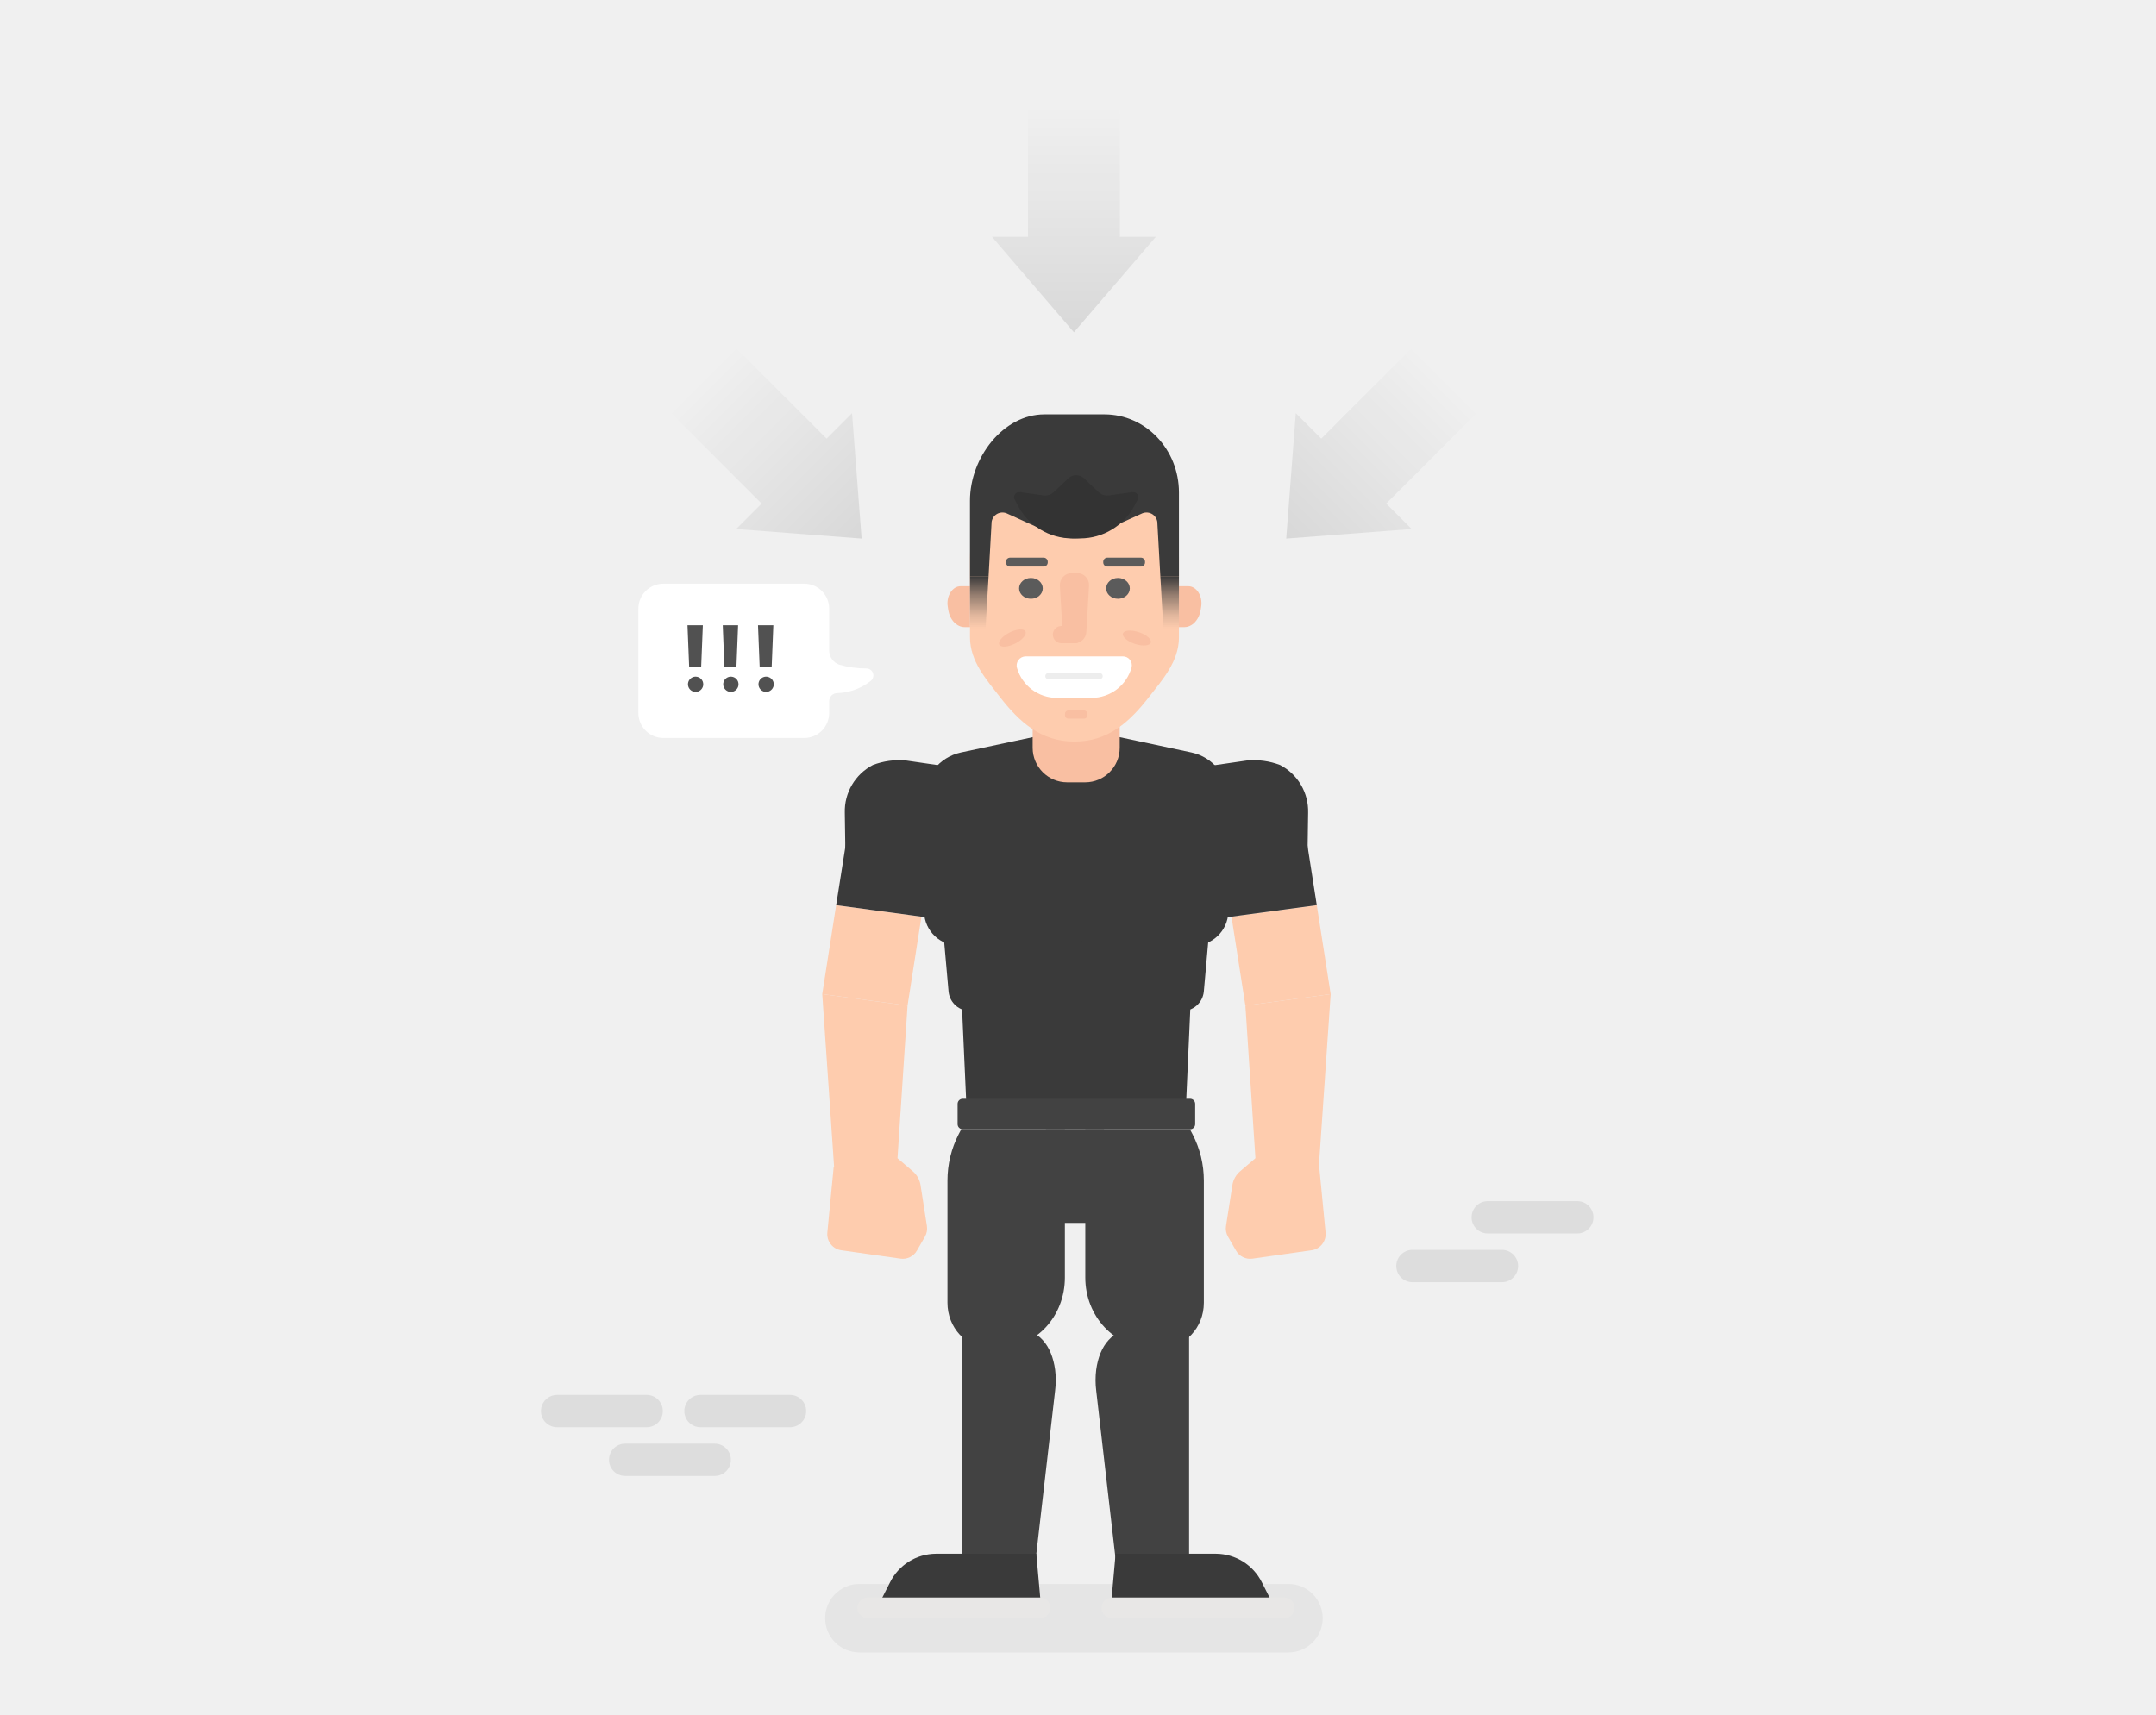
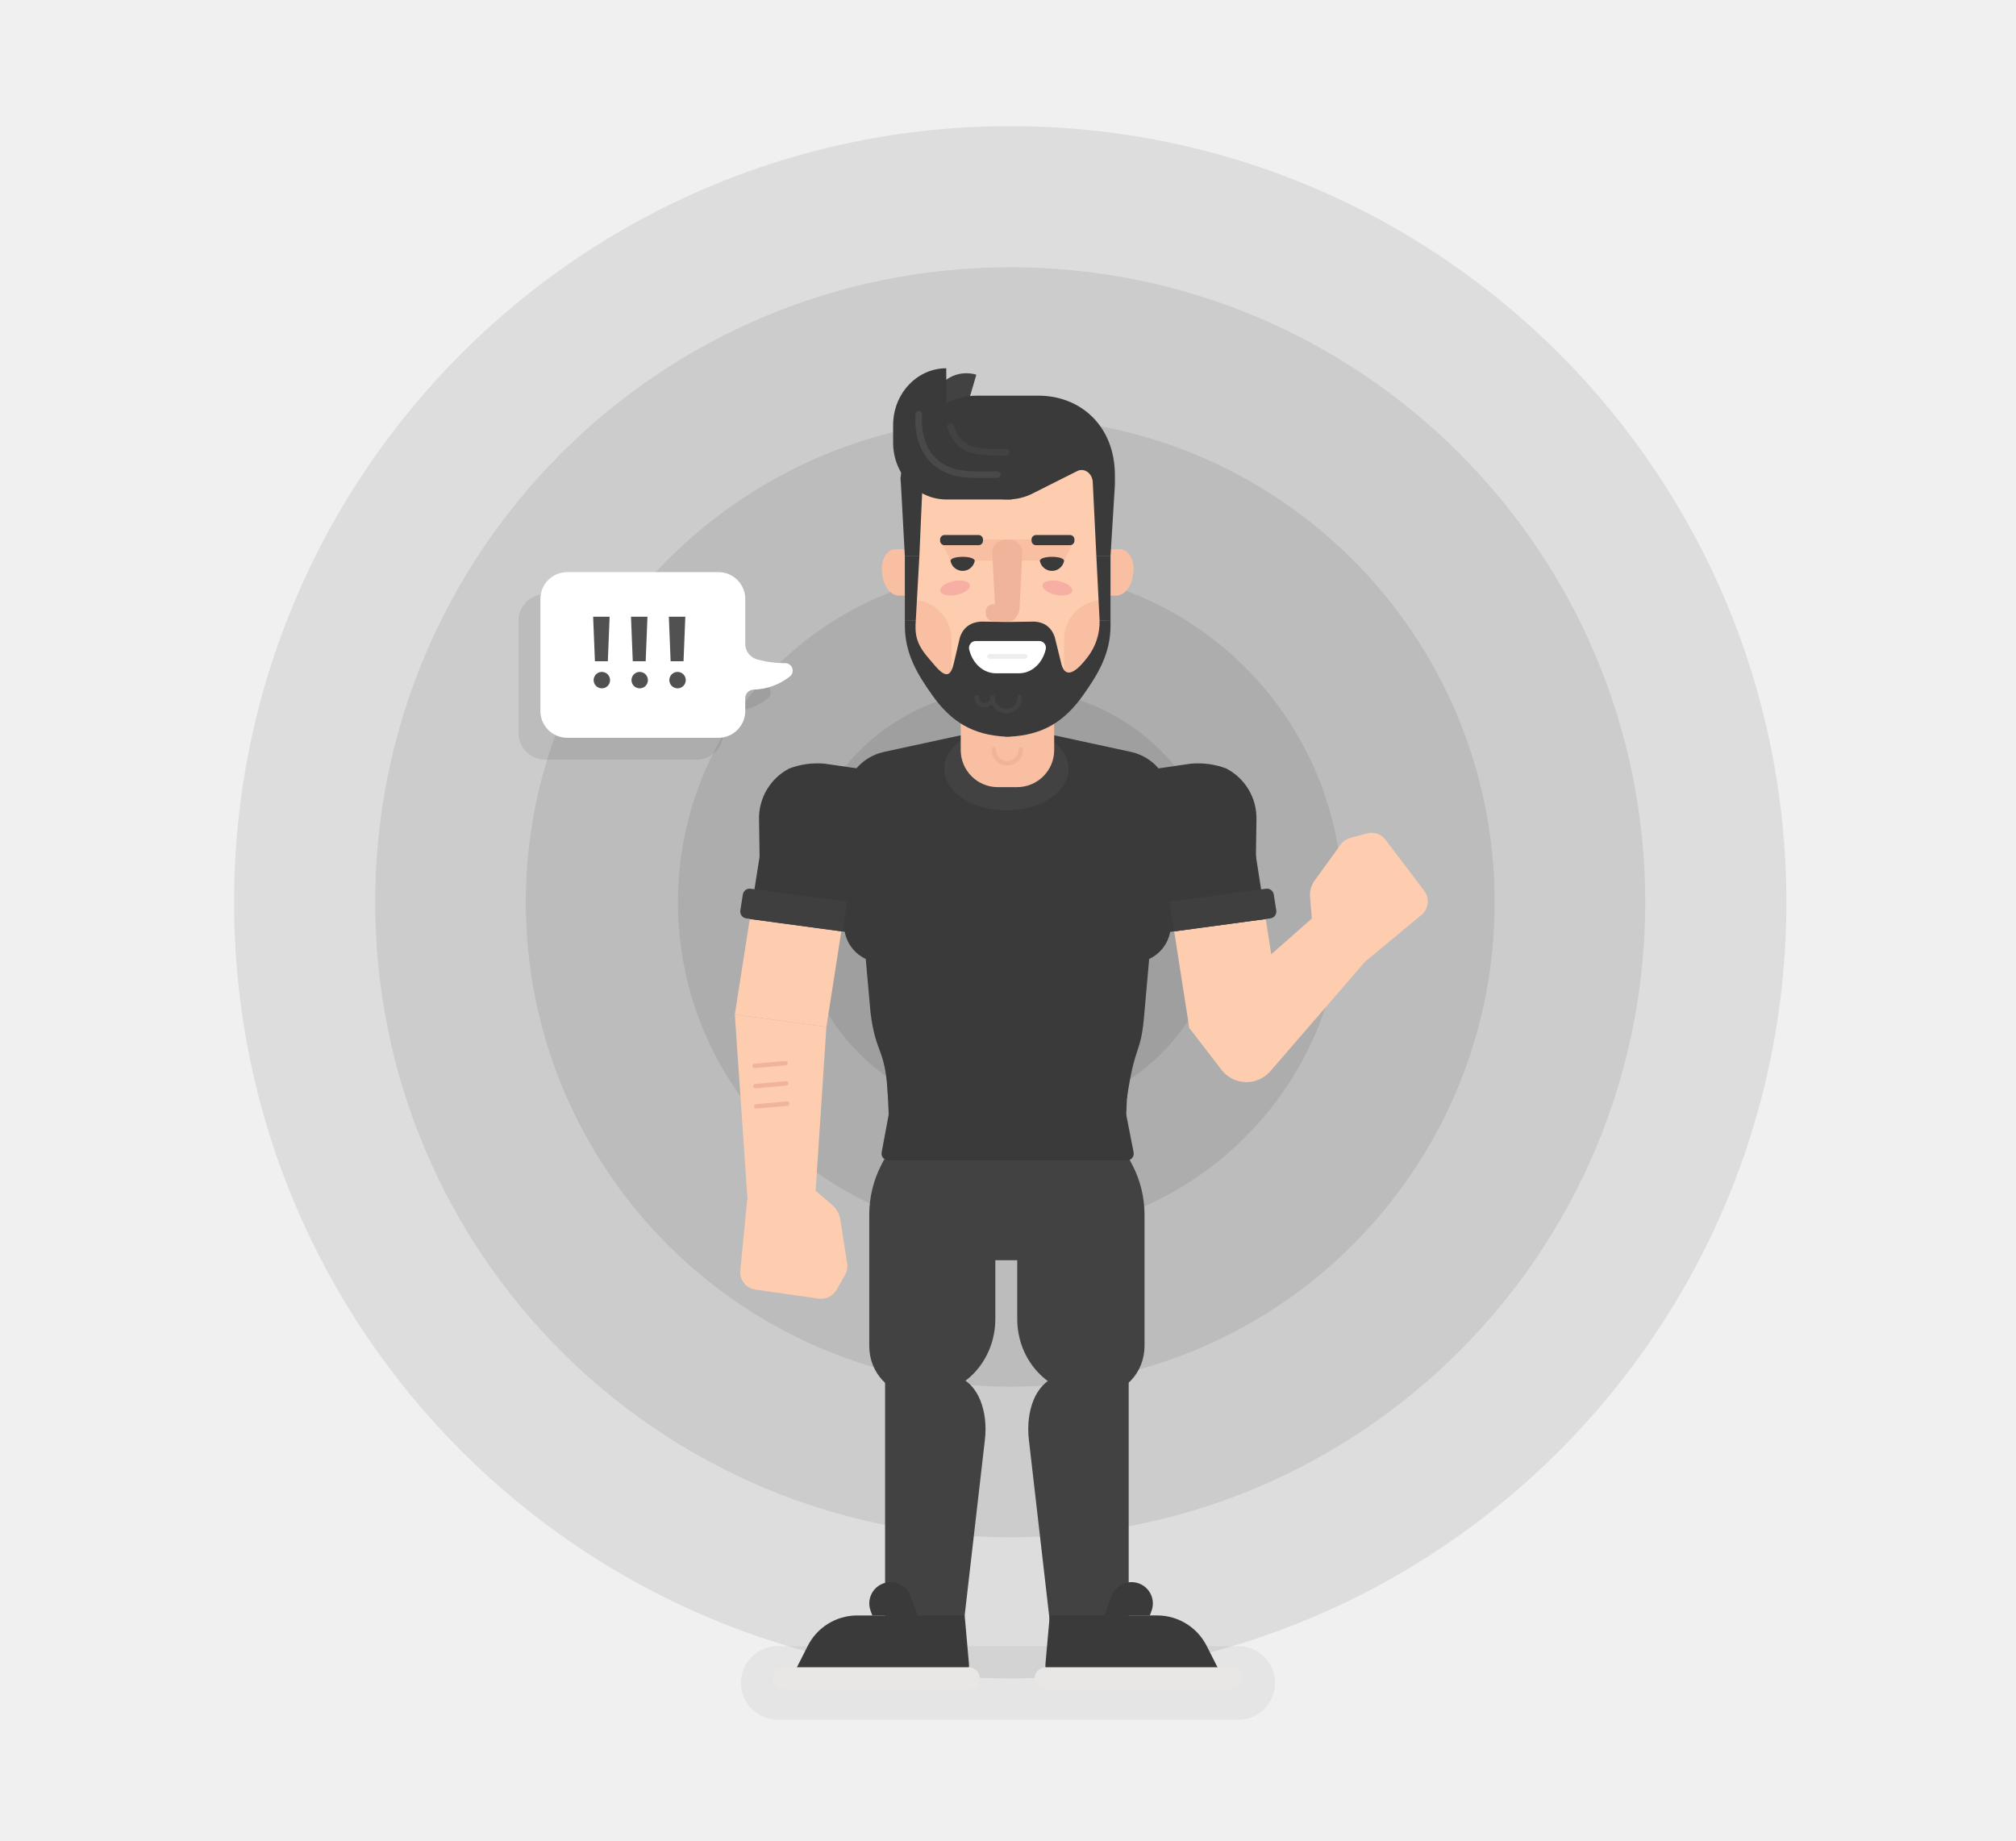
- <svg xmlns="http://www.w3.org/2000/svg" xmlns:xlink="http://www.w3.org/1999/xlink" id="6e2b79d5-ca36-4779-aac4-baaa94613b36" data-name="Layer 1" viewBox="0 0 528.148 420">
-   <defs>
-     <linearGradient id="d14c6c6c-847f-4f9a-9b35-1cbc8c547cf9" x1="263.074" y1="25.684" x2="263.074" y2="81.416" gradientUnits="userSpaceOnUse">
-       <stop offset="0" stop-opacity="0" />
-       <stop offset="1" />
-     </linearGradient>
-     <linearGradient id="0e6735e2-292b-4cdb-83f1-95748b47ad91" x1="-188.833" y1="-68.74" x2="-188.833" y2="-13.008" gradientTransform="translate(353.7933 7.63424) rotate(-45)" xlink:href="#d14c6c6c-847f-4f9a-9b35-1cbc8c547cf9" />
-     <linearGradient id="4929b9df-681f-4258-8618-95201ecfcc51" x1="-72.827" y1="47.266" x2="-72.827" y2="102.997" gradientTransform="matrix(-0.70711, -0.70711, -0.70711, 0.70711, 336.4113, 7.63424)" xlink:href="#d14c6c6c-847f-4f9a-9b35-1cbc8c547cf9" />
-     <linearGradient id="6e9e9998-f86a-4667-bb20-f3b388cfe112" x1="286.524" y1="153.995" x2="286.524" y2="141.157" gradientUnits="userSpaceOnUse">
-       <stop offset="0" stop-color="#3a3a3a" stop-opacity="0" />
-       <stop offset="0.247" stop-color="#3a3a3a" stop-opacity="0.143" />
-       <stop offset="0.636" stop-color="#3a3a3a" stop-opacity="0.534" />
-       <stop offset="1" stop-color="#3a3a3a" />
-     </linearGradient>
-     <linearGradient id="a33157cd-9329-44d8-b602-01e9f91ddf42" x1="239.889" y1="153.995" x2="239.889" y2="141.157" xlink:href="#6e9e9998-f86a-4667-bb20-f3b388cfe112" />
-   </defs>
-   <rect id="ce904a7c-11b1-4717-9096-bcc2326ba278" data-name="&lt;Rectangle&gt;" x="202.138" y="388.091" width="121.871" height="16.775" rx="8.387" ry="8.387" opacity="0.05" />
+ <svg xmlns="http://www.w3.org/2000/svg" id="Layer_1" data-name="Layer 1" viewBox="0 0 460 420">
+   <circle cx="230.508" cy="205.878" r="75.809" style="opacity: 0.08" />
+   <circle cx="230.508" cy="205.878" r="177.094" style="opacity: 0.08" />
+   <circle cx="230.508" cy="205.878" r="144.894" style="opacity: 0.08" />
+   <circle cx="230.508" cy="205.878" r="110.531" style="opacity: 0.08" />
+   <circle cx="230.508" cy="205.878" r="48.765" style="opacity: 0.08" />
+   <rect id="_Rectangle_" data-name="&lt;Rectangle&gt;" x="169.064" y="375.623" width="121.871" height="16.775" rx="8.387" ry="8.387" style="opacity: 0.05" />
+   <path d="M165.047,151.866V141.663a6.121,6.121,0,0,0-6.121-6.121H124.426a6.121,6.121,0,0,0-6.121,6.121v25.563a6.121,6.121,0,0,0,6.121,6.121h34.499a6.121,6.121,0,0,0,6.121-6.121V164.31a1.974,1.974,0,0,1,1.949-1.955A13.972,13.972,0,0,0,175.2,159.38a1.707,1.707,0,0,0-.977-3.065,24.213,24.213,0,0,1-6.685-.918A3.697,3.697,0,0,1,165.047,151.866Z" style="opacity: 0.08" />
+   <path d="M170.047,146.866V136.663a6.121,6.121,0,0,0-6.121-6.121H129.426a6.121,6.121,0,0,0-6.121,6.121v25.563a6.121,6.121,0,0,0,6.121,6.121h34.499a6.121,6.121,0,0,0,6.121-6.121V159.31a1.974,1.974,0,0,1,1.949-1.955A13.972,13.972,0,0,0,180.2,154.38a1.707,1.707,0,0,0-.977-3.065,24.213,24.213,0,0,1-6.685-.918A3.697,3.697,0,0,1,170.047,146.866Z" style="fill: #fff" />
  <g>
-     <polygon id="a32e2060-4154-4fe4-9fb6-0a7b17a63b48" data-name="&lt;Path&gt;" points="274.327 58.026 274.327 25.684 251.822 25.684 251.822 58.026 243.006 58.026 263.074 81.416 283.143 58.026 274.327 58.026" opacity="0.1" fill="url(#d14c6c6c-847f-4f9a-9b35-1cbc8c547cf9)" />
-     <polygon id="4c60d7ee-23aa-4541-a932-30a295958cb2" data-name="&lt;Path&gt;" points="202.487 107.465 179.618 84.596 163.705 100.509 186.574 123.378 180.34 129.612 211.07 131.961 208.721 101.232 202.487 107.465" opacity="0.1" fill="url(#0e6735e2-292b-4cdb-83f1-95748b47ad91)" />
-     <polygon id="27f0f707-321b-4a45-beed-8124591bd81b" data-name="&lt;Path&gt;" points="323.661 107.465 346.53 84.596 362.443 100.509 339.574 123.378 345.808 129.612 315.078 131.961 317.427 101.232 323.661 107.465" opacity="0.1" fill="url(#4929b9df-681f-4258-8618-95201ecfcc51)" />
+     <path d="M135.745,150.885l-.406-10.161h3.759l-.406,10.161Zm3.455,4.329a1.873,1.873,0,1,1-.548-1.351A1.838,1.838,0,0,1,139.199,155.213Z" style="fill: #515151" />
+     <path d="M144.382,150.885l-.406-10.161h3.759l-.406,10.161Zm3.455,4.329a1.873,1.873,0,1,1-.548-1.351A1.838,1.838,0,0,1,147.836,155.213Z" style="fill: #515151" />
+     <path d="M153.018,150.885l-.406-10.161h3.759l-.406,10.161Zm3.455,4.329a1.873,1.873,0,1,1-.548-1.351A1.838,1.838,0,0,1,156.472,155.213Z" style="fill: #515151" />
  </g>
  <g>
-     <path d="M289.431,247.687H237.828a5.259,5.259,0,0,1-5.463-4.75l-2.105-23.756h66.741l-2.105,23.756A5.259,5.259,0,0,1,289.431,247.687Z" fill="#3a3a3a" />
-     <polygon points="290.511 271.18 236.748 271.18 234.48 220.634 292.779 220.634 290.511 271.18" fill="#3a3a3a" />
-     <path d="M273.998,180.555l-10.368,1.01-10.368-1.01-17.901,3.818a11.432,11.432,0,0,0-8.999,11.212v27.876a8.473,8.473,0,0,0,8.711,8.213H259.055a4.674,4.674,0,0,0,3.57-1.616,1.338,1.338,0,0,1,2.01,0,4.674,4.674,0,0,0,3.57,1.616h23.983a8.473,8.473,0,0,0,8.711-8.213V195.585a11.432,11.432,0,0,0-8.999-11.212Z" fill="#3a3a3a" />
-     <path d="M252.965,175.079h21.329a0,0,0,0,1,0,0v8.134a8.467,8.467,0,0,1-8.467,8.467h-4.395a8.467,8.467,0,0,1-8.467-8.467V175.079A0,0,0,0,1,252.965,175.079Z" fill="#f9bfa2" />
-     <path id="704c5827-752f-4583-895c-b9ccac2eb0ba" data-name="&lt;Path&gt;" d="M263.255,181.696h-.091c-8.208,0-13.511-4.87-18.186-10.885-3.362-4.326-7.364-8.761-7.364-14.664V136.858a25.55,25.55,0,0,1,25.55-25.55h.091a25.55,25.55,0,0,1,25.55,25.55v19.289c0,5.903-4.002,10.338-7.364,14.664C276.766,176.826,271.463,181.696,263.255,181.696Z" fill="#feccae" />
-     <ellipse id="b83aa0ff-a437-4d2f-8f73-9f39dacfc710" data-name="&lt;Path&gt;" cx="273.871" cy="144.162" rx="2.897" ry="2.552" fill="#5b5b5b" />
-     <ellipse id="917ac164-da6f-44d2-b446-151adf71bf63" data-name="&lt;Path&gt;" cx="252.542" cy="144.162" rx="2.897" ry="2.552" fill="#5b5b5b" />
-     <ellipse id="50a3e17a-e3e7-4db6-b52d-e7bd4ef9d375" data-name="&lt;Path&gt;" cx="278.497" cy="156.327" rx="1.516" ry="3.59" transform="translate(42.91407 371.9635) rotate(-71.77545)" fill="#f9bfa2" />
-     <ellipse id="bdd35809-4a5e-4043-9c38-25d4295bb13d" data-name="&lt;Path&gt;" cx="247.997" cy="156.327" rx="3.59" ry="1.516" transform="translate(-43.83385 128.483) rotate(-26.77545)" fill="#f9bfa2" />
-     <path id="90b06c1e-a1f8-46ce-b304-8165d931453e" data-name="&lt;Path&gt;" d="M267.396,170.992h-8.503a10.173,10.173,0,0,1-9.75-7.274,2.23,2.23,0,0,1,2.111-2.895h23.791a2.188,2.188,0,0,1,2.157,2.703A10.173,10.173,0,0,1,267.396,170.992Z" fill="#fff" />
-     <path id="bf58efd6-a55f-438f-85d1-151acc37e3df" data-name="&lt;Path&gt;" d="M269.389,166.409H256.801a.748.748,0,1,1,0-1.497H269.389a.748.748,0,1,1,0,1.497Z" fill="#ededed" />
-     <path d="M263.207,157.606h0a2.915,2.915,0,0,1-2.91-2.745l-.661-11.359a2.915,2.915,0,0,1,2.91-3.084h1.322a2.915,2.915,0,0,1,2.91,3.084l-.661,11.359A2.915,2.915,0,0,1,263.207,157.606Z" fill="#f9bfa2" />
-     <rect x="257.909" y="153.368" width="7.452" height="4.238" rx="2.119" ry="2.119" fill="#f9bfa2" />
-     <path d="M291.083,143.629H288.799v10.023h1.303c1.96,0,3.647-1.783,4.031-4.26l.121-.782C294.653,146.033,293.123,143.629,291.083,143.629Z" fill="#f9bfa2" />
-     <path d="M235.33,143.629h2.284v10.023H236.312c-1.96,0-3.647-1.783-4.031-4.26l-.121-.782C231.761,146.033,233.291,143.629,235.33,143.629Z" fill="#f9bfa2" />
-     <rect x="270.256" y="136.63" width="10.24" height="2.188" rx="1.01" ry="1.01" fill="#5b5b5b" />
-     <rect x="246.422" y="136.63" width="10.24" height="2.188" rx="1.01" ry="1.01" fill="#5b5b5b" />
-     <rect x="260.896" y="174.079" width="5.468" height="2" rx="0.796" ry="0.796" fill="#f9bfa2" />
+     <path d="M257.139,250.613H202.614c-.534-11.901-2.764-9.535-4.003-19.75l-2.105-23.756h66.741l-2.105,23.756C260.357,241.049,259.026,237.525,257.139,250.613Z" style="fill: #3a3a3a" />
+     <polygon points="256.758 259.107 202.995 259.107 200.727 208.56 259.026 208.56 256.758 259.107" style="fill: #3a3a3a" />
+     <path d="M240.245,167.711l-10.368,1.026-10.368-1.026-17.901,3.876a11.567,11.567,0,0,0-8.999,11.381v28.297a8.53,8.53,0,0,0,8.711,8.337h23.983a4.645,4.645,0,0,0,3.57-1.64,1.325,1.325,0,0,1,2.01,0,4.645,4.645,0,0,0,3.57,1.64h23.983a8.53,8.53,0,0,0,8.711-8.337V182.968a11.567,11.567,0,0,0-8.999-11.381Z" style="fill: #3a3a3a" />
+     <ellipse cx="229.636" cy="175.396" rx="14.183" ry="9.517" style="fill: #424242" />
+     <path d="M219.212,163.005h21.329a0,0,0,0,1,0,0V171.14a8.467,8.467,0,0,1-8.467,8.467h-4.395a8.467,8.467,0,0,1-8.467-8.467v-8.134A0,0,0,0,1,219.212,163.005Z" style="fill: #f9bfa2" />
+     <polygon points="188.564 234.308 167.669 231.491 171.074 209.696 191.969 212.512 188.564 234.308" style="fill: #feccae" />
+     <polygon points="271.323 234.308 292.218 231.491 288.813 209.696 267.918 212.512 271.323 234.308" style="fill: #feccae" />
+     <polygon points="185.691 277.986 170.858 277.986 167.669 231.491 188.564 234.308 185.691 277.986" style="fill: #feccae" />
+     <path d="M186.831,296.308l-14.496-2.054a3.996,3.996,0,0,1-3.417-4.341l1.553-16.057,15.636-2.148,3.744,3.197a5.604,5.604,0,0,1,1.898,3.399l1.56,10.009a3.996,3.996,0,0,1-.484,2.607l-1.969,3.424A3.996,3.996,0,0,1,186.831,296.308Z" style="fill: #feccae" />
+     <path d="M304.043,205.407l10.528,10.449L289.855,244.43a7.197,7.197,0,0,1-11.149-.323l-7.47-9.721Z" style="fill: #feccae" />
+     <path d="M316.14,191.6l8.843,11.669a3.996,3.996,0,0,1-.633,5.488L311.937,219.06l-12.611-9.49-.405-4.906a5.604,5.604,0,0,1,1.047-3.749l5.943-8.203a3.996,3.996,0,0,1,2.18-1.51l3.809-1.043A3.996,3.996,0,0,1,316.14,191.6Z" style="fill: #feccae" />
+     <path d="M219.926,370.234H201.956v-56.902H214.47c6.317,0,9.45,4.353,10.248,10.223a20.648,20.648,0,0,1-.01,5.138Z" style="fill: #424242" />
+     <path d="M211.226,318.126h-2.705c-5.621,0-10.178-4.929-10.178-11.009V277.204a24.8,24.8,0,0,1,2.761-11.414l.615-1.184h25.388v36.341C227.108,310.435,219.997,318.126,211.226,318.126Z" style="fill: #424242" />
+     <path d="M239.566,370.234h17.971v-56.902h-12.514c-6.317,0-9.45,4.353-10.248,10.223a20.648,20.648,0,0,0,.01,5.138Z" style="fill: #424242" />
+     <path d="M248.143,318.126h2.731c5.675,0,10.276-4.929,10.276-11.009V277.204a24.609,24.609,0,0,0-2.788-11.414l-.621-1.184H232.108v36.341C232.108,310.435,239.287,318.126,248.143,318.126Z" style="fill: #424242" />
+     <path d="M180.523,383.024l36.288,1.381a4.378,4.378,0,0,0,4.273-4.836l-.975-10.962h-24.59a12.658,12.658,0,0,0-11.255,7.036Z" style="fill: #3a3a3a" />
+     <rect x="176.28" y="380.428" width="47.269" height="5.07" rx="2.535" ry="2.535" style="fill: #e8e7e6" />
+     <polygon points="266.872 212.653 288.813 209.696 284.773 183.875 262.832 186.833 266.872 212.653" style="fill: #3a3a3a" />
+     <path d="M267.918,212.512l21.956-2.96a1.571,1.571,0,0,0,1.342-1.802l-.575-3.655a1.571,1.571,0,0,0-1.762-1.313l-22.093,2.978Z" style="fill: #3f3f3f" />
+     <polygon points="194.57 212.863 171.074 209.696 175.153 183.881 198.649 187.048 194.57 212.863" style="fill: #3a3a3a" />
+     <path d="M173.337,196.863l24.038,3.24,3.24-24.038-12.493-1.819a18.203,18.203,0,0,0-8.049,1.113,12.786,12.786,0,0,0-6.878,11.719Z" style="fill: #3a3a3a" />
+     <path d="M286.55,196.863l-24.038,3.24-3.24-24.038,12.493-1.819a18.203,18.203,0,0,1,8.049,1.113,12.786,12.786,0,0,1,6.878,11.719Z" style="fill: #3a3a3a" />
+     <rect x="222.463" y="264.607" width="14.226" height="22.944" style="fill: #424242" />
+     <path d="M279.378,383.541l-36.55.863a4.378,4.378,0,0,1-4.273-4.836l.975-10.962h24.59a12.658,12.658,0,0,1,11.255,7.036Z" style="fill: #3a3a3a" />
+     <rect x="236.089" y="380.428" width="47.269" height="5.07" rx="2.535" ry="2.535" transform="translate(519.4473 765.9262) rotate(180)" style="fill: #e8e7e6" />
+     <path id="_Path_" data-name="&lt;Path&gt;" d="M229.972,167.711h-.087c-7.844,0-12.912-3.037-17.379-9.402-3.213-4.577-6.037-9.271-5.037-15.517l-1-20.41c-1-14.931,9.932-27.035,23.417-27.035h.087c13.485,0,24.417,12.104,23.417,27.035l-1,20.41c1,6.246-1.824,10.939-5.037,15.517C242.885,164.674,237.816,167.711,229.972,167.711Z" style="fill: #feccae" />
+     <path d="M242.799,158.153l7.977-6,1-15.233h0a8.977,8.977,0,0,0-8.977,8.977Z" style="fill: #f9bfa2" />
+     <path d="M217.096,158.122l-7.977-6-1-15.233h0a8.977,8.977,0,0,1,8.977,8.977Z" style="fill: #f9bfa2" />
+     <polygon points="242.799 127.906 216.88 127.906 214.509 123.094 245.161 123.094 242.799 127.906" style="fill: #f9bfa2" />
+     <path d="M250.898,141.529a13.212,13.212,0,0,1-2.873,8.592c-2.158,2.805-4.833,5.118-5.829,1.462l-1.521-6.19c-.802-2.364-2.568-3.701-5.496-3.548l-5.251.074-5.251-.074c-2.927-.153-4.836,1.184-5.637,3.548l-1.42,6.015c-1.11,4.93-3.568,1.272-5.788-1.287-2.868-3.307-3.094-5.524-2.873-8.592H206.469v1.293c0,6.336,2.908,11.096,6.191,15.74,4.384,6.2,9.342,9.134,16.827,9.527v.038c.151,0,.294-.015.443-.019.149.004.292.019.443.019v-.038c7.484-.392,12.443-3.327,16.827-9.527,3.283-4.643,6.191-9.404,6.191-15.74v-1.293Z" style="fill: #3a3a3a" />
+     <path id="_Path_2" data-name="&lt;Path&gt;" d="M214.543,134.811c.137.873,1.761,1.29,3.628.931s3.27-1.357,3.133-2.229-1.761-1.29-3.628-.931S214.406,133.938,214.543,134.811Z" style="fill: #f7afa4" />
+     <path id="_Path_3" data-name="&lt;Path&gt;" d="M244.644,134.811c-.137.873-1.761,1.29-3.628.931s-3.27-1.357-3.133-2.229,1.761-1.29,3.628-.931S244.78,133.938,244.644,134.811Z" style="fill: #f7afa4" />
+     <path id="_Path_4" data-name="&lt;Path&gt;" d="M232.51,153.628h-5.275c-2.86,0-5.276-2.222-6.049-5.267a1.589,1.589,0,0,1,1.31-2.096h14.76a1.541,1.541,0,0,1,1.338,1.958C237.858,151.339,235.413,153.628,232.51,153.628Z" style="fill: #fff" />
+     <path id="_Path_5" data-name="&lt;Path&gt;" d="M233.956,150.309h-8.233a.545.545,0,0,1,0-1.084h8.233a.545.545,0,0,1,0,1.084Z" style="fill: #ededed" />
+     <path d="M255.567,125.314h-2.183V135.92h1.245c1.873,0,3.486-1.887,3.852-4.508l.116-.827C258.978,127.858,257.516,125.314,255.567,125.314Z" style="fill: #f9bfa2" />
+     <path d="M204.286,125.314h2.183V135.92h-1.245c-1.873,0-3.486-1.887-3.852-4.508l-.116-.827C200.875,127.858,202.337,125.314,204.286,125.314Z" style="fill: #f9bfa2" />
+     <path d="M218.208,101.102a8.187,8.187,0,0,1-5.316-10.15h0a7.904,7.904,0,0,1,9.884-5.459Z" style="fill: #424242" />
    <g>
-       <path id="1c2c4049-d4c7-4436-acaf-1e51e85d61f5" data-name="&lt;Path&gt;" d="M270.568,101.522H255.846c-10.072,0-18.237,10.573-18.237,21.149v18.486h4.561l.716-12.809a2.677,2.677,0,0,1,3.72-2.567l10.622,4.823a14.408,14.408,0,0,0,11.958,0l10.622-4.823a2.677,2.677,0,0,1,3.72,2.567l.716,12.809h4.561V120.671C288.804,110.095,280.64,101.522,270.568,101.522Z" fill="#3a3a3a" />
-       <path d="M264.589,131.921H262.665a15.061,15.061,0,0,1-13.325-8.04l-.784-1.487a1.254,1.254,0,0,1,1.285-1.826l5.726.81a3.146,3.146,0,0,0,2.605-.832l3.553-3.369a2.764,2.764,0,0,1,3.803,0l3.553,3.369a3.146,3.146,0,0,0,2.605.832l5.726-.81a1.254,1.254,0,0,1,1.285,1.826l-.784,1.487A15.061,15.061,0,0,1,264.589,131.921Z" fill="#333" />
-       <polygon points="288.804 153.995 284.988 153.995 284.244 141.157 288.804 141.157 288.804 153.995" fill="url(#6e9e9998-f86a-4667-bb20-f3b388cfe112)" />
-       <polygon points="237.609 153.995 241.426 153.995 242.17 141.157 237.609 141.157 237.609 153.995" fill="url(#a33157cd-9329-44d8-b602-01e9f91ddf42)" />
+       <path id="_Path_6" data-name="&lt;Path&gt;" d="M236.961,90.283h-14.069c-9.625,0-17.428,9.072-17.428,20.262v-1.986l1,18.373h3.311l.732-16.728c0-2.128,1.875-3.561,3.555-2.716l10.151,5.103a12.562,12.562,0,0,0,11.428,0l10.151-5.103c1.68-.845,3.555.588,3.555,2.716l.818,16.728h3.225l1-16.256v-2.246C254.389,97.239,246.586,90.283,236.961,90.283Z" style="fill: #3a3a3a" />
+       <polygon points="253.389 141.574 250.898 141.529 250.164 126.931 253.389 126.931 253.389 141.574" style="fill: #3a3a3a" />
+       <polygon points="206.464 141.574 208.96 141.529 209.774 126.931 206.464 126.931 206.464 141.574" style="fill: #3a3a3a" />
    </g>
-     <polygon points="222.318 246.381 201.423 243.565 204.828 221.77 225.722 224.586 222.318 246.381" fill="#feccae" />
-     <polygon points="305.077 246.381 325.971 243.565 322.567 221.77 301.672 224.586 305.077 246.381" fill="#feccae" />
-     <polygon points="219.444 290.06 204.611 290.06 201.423 243.565 222.318 246.381 219.444 290.06" fill="#feccae" />
-     <path d="M220.585,308.381l-14.496-2.054a3.996,3.996,0,0,1-3.417-4.341l1.553-16.057,15.636-2.148,3.744,3.197a5.604,5.604,0,0,1,1.898,3.399l1.56,10.009a3.996,3.996,0,0,1-.484,2.607l-1.969,3.424A3.996,3.996,0,0,1,220.585,308.381Z" fill="#feccae" />
-     <polygon points="307.95 290.06 322.783 290.06 325.971 243.565 305.077 246.381 307.95 290.06" fill="#feccae" />
-     <path d="M306.809,308.381l14.496-2.054a3.996,3.996,0,0,0,3.417-4.341l-1.553-16.057-15.636-2.148-3.744,3.197a5.604,5.604,0,0,0-1.898,3.399l-1.56,10.009a3.996,3.996,0,0,0,.484,2.607l1.969,3.424A3.996,3.996,0,0,0,306.809,308.381Z" fill="#feccae" />
-     <path d="M253.68,382.307H235.709v-56.902h12.514c6.317,0,9.45,4.353,10.248,10.223a20.648,20.648,0,0,1-.01,5.138Z" fill="#424242" />
-     <path d="M244.979,330.2h-2.705c-5.621,0-10.178-4.929-10.178-11.009V289.278a24.8,24.8,0,0,1,2.761-11.414l.615-1.184h25.388v36.341C260.861,322.508,253.75,330.2,244.979,330.2Z" fill="#424242" />
-     <path d="M273.319,382.307h17.971v-56.902h-12.514c-6.317,0-9.45,4.353-10.248,10.223a20.648,20.648,0,0,0,.01,5.138Z" fill="#424242" />
-     <path d="M281.896,330.2H284.627c5.675,0,10.276-4.929,10.276-11.009V289.278a24.609,24.609,0,0,0-2.788-11.414l-.621-1.184H265.861v36.341C265.861,322.508,273.04,330.2,281.896,330.2Z" fill="#424242" />
-     <rect x="234.58" y="269.211" width="58.199" height="7.469" rx="1.25" ry="1.25" fill="#424242" />
-     <path d="M214.276,395.098l36.288,1.381a4.378,4.378,0,0,0,4.273-4.836l-.975-10.962h-24.59a12.658,12.658,0,0,0-11.255,7.036Z" fill="#3a3a3a" />
-     <rect x="210.034" y="391.409" width="47.269" height="5.07" rx="2.535" ry="2.535" fill="#e8e7e6" />
-     <polygon points="300.626 224.727 322.567 221.77 318.526 195.949 296.586 198.906 300.626 224.727" fill="#3a3a3a" />
-     <polygon points="228.324 224.937 204.828 221.77 208.907 195.954 232.403 199.121 228.324 224.937" fill="#3a3a3a" />
-     <path d="M207.09,208.937l24.038,3.24,3.24-24.038-12.493-1.819a18.203,18.203,0,0,0-8.049,1.113,12.786,12.786,0,0,0-6.878,11.719Z" fill="#3a3a3a" />
-     <path d="M320.304,208.937l-24.038,3.24-3.24-24.038,12.493-1.819A18.203,18.203,0,0,1,313.568,187.433a12.786,12.786,0,0,1,6.878,11.719Z" fill="#3a3a3a" />
-     <rect x="256.216" y="276.68" width="14.226" height="22.944" fill="#424242" />
-     <path d="M313.131,395.615l-36.55.863a4.378,4.378,0,0,1-4.273-4.836l.975-10.962h24.59a12.658,12.658,0,0,1,11.255,7.036Z" fill="#3a3a3a" />
-     <rect x="269.843" y="391.409" width="47.269" height="5.07" rx="2.535" ry="2.535" transform="translate(586.9543 787.887) rotate(180)" fill="#e8e7e6" />
+     <path d="M215.916,84.032l.022,12.582a5.748,5.748,0,0,0,1.667,4.05l13.28,13.301H215.916c-6.698,0-12.128-5.808-12.128-12.973v-3.988C203.788,89.84,209.218,84.032,215.916,84.032Z" style="fill: #3a3a3a" />
+     <path d="M229.846,141.759h0a2.962,2.962,0,0,1-2.781-2.973l-.632-12.3a3.013,3.013,0,0,1,2.781-3.34h1.263a3.013,3.013,0,0,1,2.781,3.34l-.632,12.3A2.962,2.962,0,0,1,229.846,141.759Z" style="fill: #efb49a" />
+     <rect x="224.915" y="137.849" width="7.122" height="3.91" rx="1.744" ry="1.744" style="fill: #efb49a" />
+     <rect x="235.374" y="122.083" width="9.786" height="2.315" rx="1.01" ry="1.01" style="fill: #3a3a3a" />
+     <rect x="214.509" y="122.083" width="9.786" height="2.315" rx="1.01" ry="1.01" style="fill: #3a3a3a" />
+     <path id="_Path_7" data-name="&lt;Path&gt;" d="M242.799,127.994c0-1.254-5.536-1.254-5.536,0a2.823,2.823,0,0,0,5.536,0Z" style="fill: #3a3a3a" />
+     <path id="_Path_8" data-name="&lt;Path&gt;" d="M222.416,127.994c0-1.254-5.536-1.254-5.536,0a2.823,2.823,0,0,0,5.536,0Z" style="fill: #3a3a3a" />
+     <path d="M209.659,94.51s-1.749,13.794,12.757,13.794h5.127" style="fill: none;stroke: #494949;stroke-linecap: round;stroke-miterlimit: 10;stroke-width: 1.5px" />
+     <path d="M216.88,97.247c1.934,5.648,4.89,5.973,12.756,5.973" style="fill: none;stroke: #424242;stroke-linecap: round;stroke-miterlimit: 10;stroke-width: 1.5px" />
+     <path d="M226.496,159.109a1.817,1.817,0,1,1-3.634,0" style="fill: none;stroke: #424242;stroke-linecap: round;stroke-miterlimit: 10" />
+     <path d="M232.697,159.109a3.101,3.101,0,1,1-6.201,0" style="fill: none;stroke: #424242;stroke-linecap: round;stroke-miterlimit: 10" />
+     <g>
+       <line x1="172.182" y1="243.212" x2="179.243" y2="242.585" style="fill: none;stroke: #efb49a;stroke-linecap: round;stroke-miterlimit: 10" />
+       <line x1="172.356" y1="247.829" x2="179.417" y2="247.202" style="fill: none;stroke: #efb49a;stroke-linecap: round;stroke-miterlimit: 10" />
+       <line x1="172.549" y1="252.447" x2="179.61" y2="251.82" style="fill: none;stroke: #efb49a;stroke-linecap: round;stroke-miterlimit: 10" />
+     </g>
+     <path d="M232.94,171.008a3.101,3.101,0,1,1-6.201,0" style="fill: none;stroke: #efb49a;stroke-linecap: round;stroke-miterlimit: 10" />
+     <path d="M209.391,368.607H199.036l-.392-1.071a4.862,4.862,0,0,1,4.565-6.534h0a4.862,4.862,0,0,1,4.565,3.19Z" style="fill: #3a3a3a" />
+     <path d="M252.013,368.607h10.355l.392-1.071a4.862,4.862,0,0,0-4.565-6.534h0a4.862,4.862,0,0,0-4.565,3.19Z" style="fill: #3a3a3a" />
+     <path d="M192.221,212.512l-21.956-2.96a1.571,1.571,0,0,1-1.342-1.802l.575-3.655a1.571,1.571,0,0,1,1.762-1.313l22.093,2.978Z" style="fill: #3f3f3f" />
+     <path d="M257.194,264.786H202.64a1.567,1.567,0,0,1-1.458-1.907l1.617-8.672h54.154l1.696,8.657A1.568,1.568,0,0,1,257.194,264.786Z" style="fill: #3a3a3a" />
  </g>
-   <path d="M203.121,159.334V149.131a6.121,6.121,0,0,0-6.121-6.121H162.5a6.121,6.121,0,0,0-6.121,6.121v25.563a6.121,6.121,0,0,0,6.121,6.121h34.499a6.121,6.121,0,0,0,6.121-6.121v-2.916a1.974,1.974,0,0,1,1.949-1.955,13.972,13.972,0,0,0,8.205-2.974,1.707,1.707,0,0,0-.977-3.065,24.213,24.213,0,0,1-6.685-.918A3.697,3.697,0,0,1,203.121,159.334Z" fill="#fff" />
-   <g>
-     <path d="M168.819,163.353l-.406-10.161h3.759l-.406,10.161Zm3.455,4.329a1.873,1.873,0,1,1-.548-1.351A1.838,1.838,0,0,1,172.273,167.682Z" fill="#515151" />
-     <path d="M177.456,163.353l-.406-10.161h3.759l-.406,10.161Zm3.455,4.329a1.873,1.873,0,1,1-.548-1.351A1.838,1.838,0,0,1,180.91,167.682Z" fill="#515151" />
-     <path d="M186.092,163.353l-.406-10.161h3.759l-.406,10.161Zm3.455,4.329a1.873,1.873,0,1,1-.548-1.351A1.838,1.838,0,0,1,189.546,167.682Z" fill="#515151" />
-   </g>
-   <rect id="c15339d4-66f0-4bbc-a836-c7ad0d950ba1" data-name="&lt;Rectangle&gt;" x="360.488" y="294.293" width="29.856" height="7.92" rx="3.96" ry="3.96" opacity="0.08" />
-   <rect id="78ed46b5-9065-4fd2-a737-d367b895219f" data-name="&lt;Rectangle&gt;" x="342.037" y="306.233" width="29.856" height="7.92" rx="3.96" ry="3.96" opacity="0.08" />
-   <rect id="fd2e66bd-fd31-460e-8237-ef2798220dbe" data-name="&lt;Rectangle&gt;" x="132.516" y="341.768" width="29.856" height="7.92" rx="3.96" ry="3.96" opacity="0.08" />
-   <rect id="ba3836c1-301e-46dd-8d46-e9d1f6b9b810" data-name="&lt;Rectangle&gt;" x="167.634" y="341.768" width="29.856" height="7.92" rx="3.96" ry="3.96" opacity="0.08" />
-   <rect id="0f67504f-fa2b-4505-95d6-deb9af88bd98" data-name="&lt;Rectangle&gt;" x="149.183" y="353.708" width="29.856" height="7.92" rx="3.96" ry="3.96" opacity="0.08" />
</svg>
